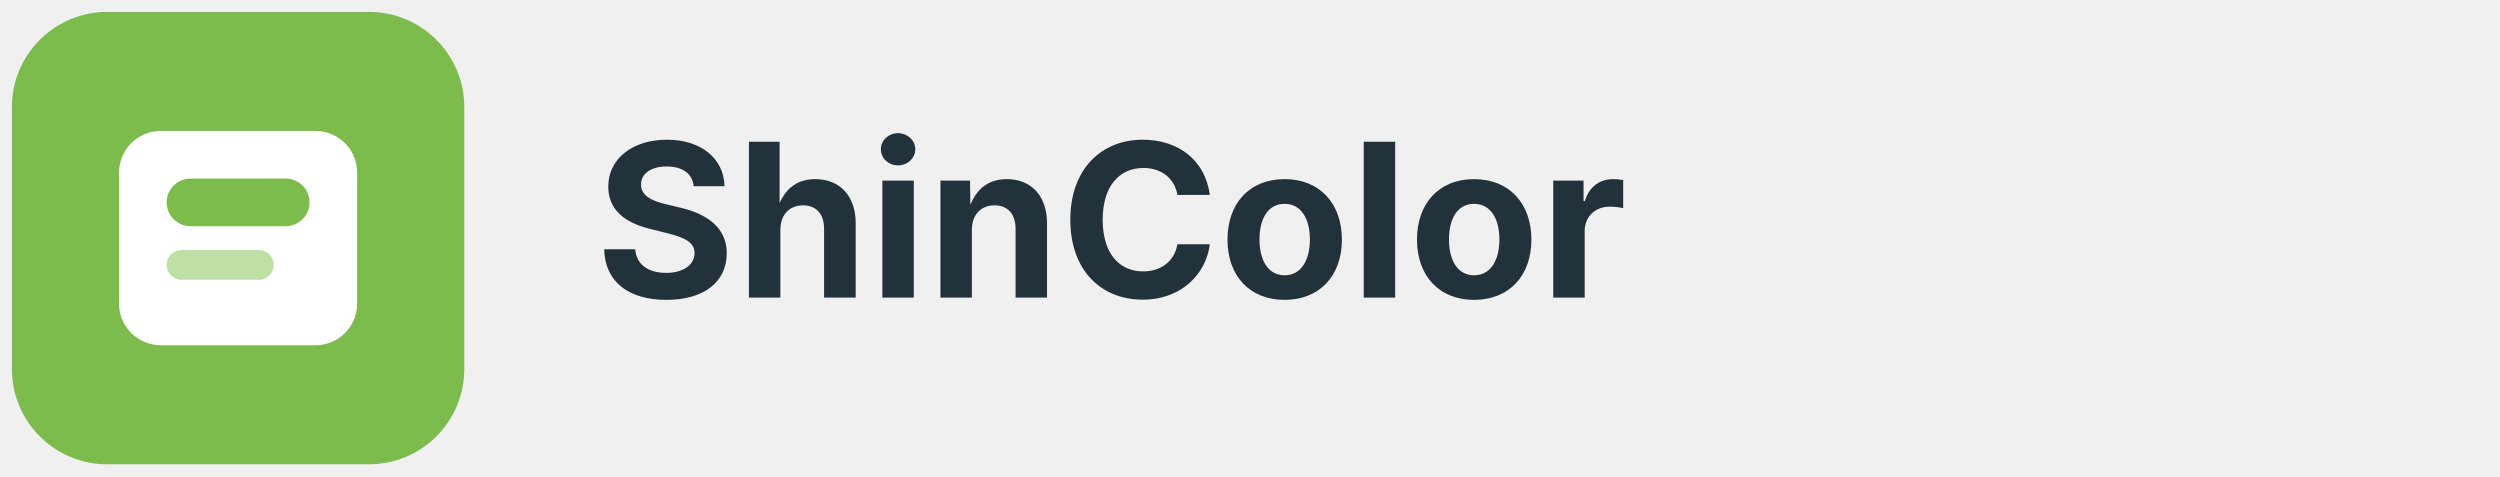
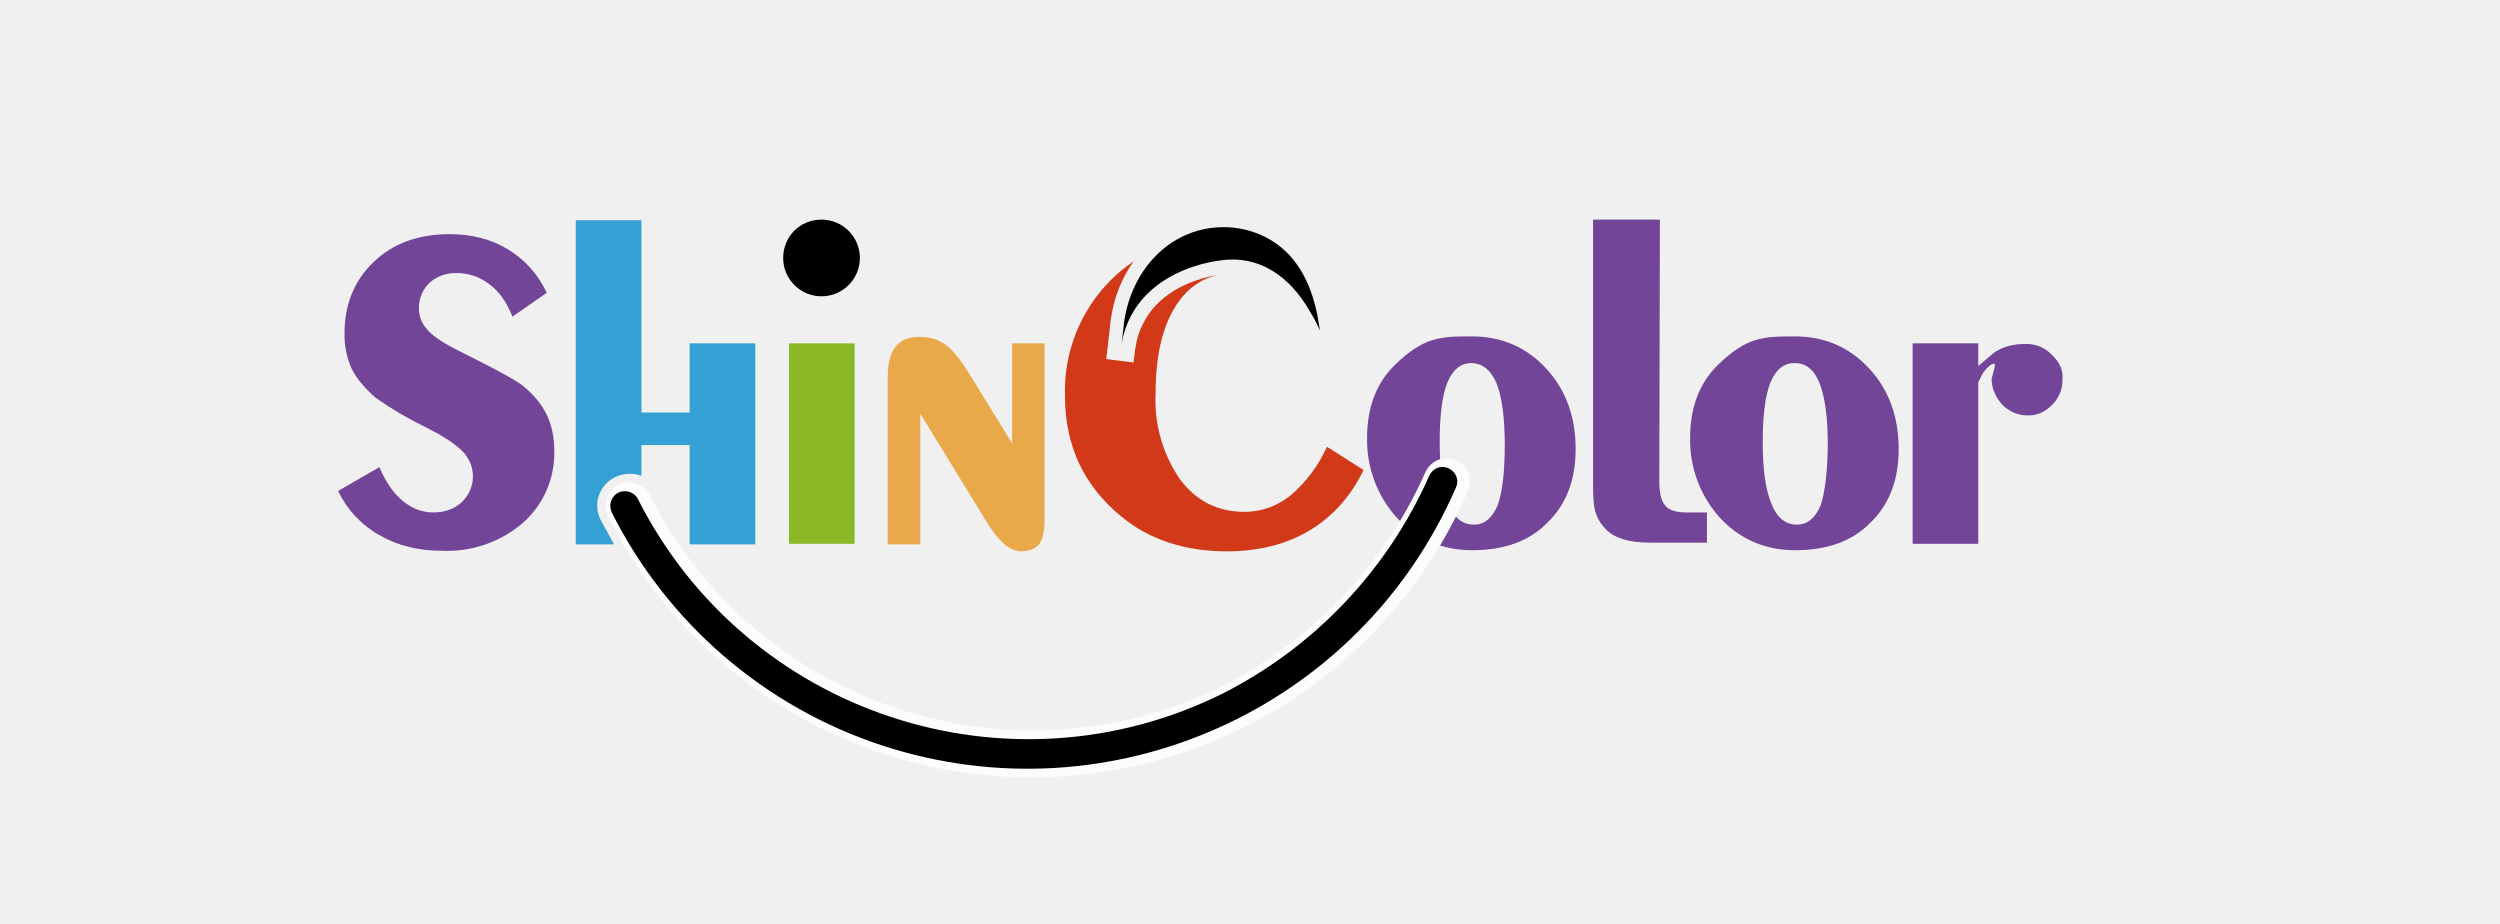
- <svg xmlns="http://www.w3.org/2000/svg" width="210" height="40" viewBox="0 0 210 40" fill="none">
-   <rect x="1" y="1" width="38" height="38" rx="8" fill="#7DBB4C" />
-   <path d="M10 14.5C10 12.567 11.567 11 13.5 11H26.5C28.433 11 30 12.567 30 14.5V25.5C30 27.433 28.433 29 26.5 29H13.5C11.567 29 10 27.433 10 25.5V14.5Z" fill="white" />
-   <rect x="14" y="15" width="12" height="4" rx="2" fill="#7DBB4C" />
-   <rect x="14" y="21" width="9" height="2.5" rx="1.25" fill="#BEE0A4" />
-   <text x="50" y="25" fill="#23323A" font-family="Segoe UI, Inter, Arial, sans-serif" font-size="18" font-weight="700">ShinColor</text>
+ <svg xmlns="http://www.w3.org/2000/svg" xml:space="preserve" id="图层_1" x="0" y="0" viewBox="0 0 430.3 158.9">
+   <style>
+     .st0{fill:#724598}.st3{fill-rule:evenodd;clip-rule:evenodd}
+   </style>
+   <path d="M253.4 94.7q-7.7 0-12.9-5.5a20 20 0 0 1-5.2-13.8q0-8 4.9-12.7c4.9-4.7 7.7-4.8 13.1-4.8q7.7 0 12.8 5.5t5.1 13.9q0 8-4.9 12.7-4.6 4.7-12.9 4.7m5.6-18.1q0-7-1.4-10.6-1.5-3.5-4.4-3.5-2.7 0-4.1 3.4-1.3 3.3-1.3 10.2 0 7.1 1.5 10.6 1.4 3.6 4.4 3.6 2.7 0 4.1-3.4 1.2-3.4 1.2-10.3m26.6 6.2q0 3.2 1.1 4.3 1 1.2 4.2 1.1h2.9v5.2H284q-5.4 0-7.6-2.3c-2.2-2.3-2.2-4.3-2.2-8.2V37.8h11.5z" class="st0" />
+   <path d="M309 94.7q-7.7 0-12.9-5.5a20 20 0 0 1-5.2-13.8q0-8 4.9-12.7c4.9-4.7 7.7-4.8 13.1-4.8q7.7 0 12.8 5.5t5.1 13.9q0 8-4.9 12.7-4.6 4.7-12.9 4.7m5.6-18.1q0-7-1.4-10.6t-4.4-3.5q-2.7 0-4.1 3.4-1.3 3.3-1.3 10.2 0 7.1 1.5 10.6 1.4 3.6 4.4 3.6 2.7 0 4.1-3.4 1.1-3.4 1.2-10.3M65.3 80.4q1.6 3.8 4 5.8t5.3 2q3 0 4.9-1.8a6 6 0 0 0 1.9-4.4q0-2.1-1.4-3.9-1.5-1.7-4.7-3.5l-2.1-1.1a63 63 0 0 1-8.5-5q-3-2.6-4.2-5.1a14 14 0 0 1-1.2-6q0-7.5 5-12.3t13.1-4.8q5.7 0 10 2.6a17 17 0 0 1 6.7 7.5l-5.9 4.1q-1.5-3.8-4-5.6a9 9 0 0 0-5.7-1.9q-2.7 0-4.6 1.7a6 6 0 0 0-1.8 4.3q0 2.2 1.5 3.8 1.5 1.7 5.8 3.8l1 .5q8 4 9.6 5.3 2.9 2.4 4.1 5 1.3 2.7 1.3 6.1A16 16 0 0 1 90 90a20 20 0 0 1-13.9 4.8q-6.2 0-10.8-2.7a17 17 0 0 1-7.1-7.6z" class="st0" />
+   <path fill="#8ab826" d="M135.6 44.9q0-2.4 1.7-4.2a5 5 0 0 1 4.1-1.7q2.5 0 4.2 1.7a6 6 0 0 1 0 8.4 6 6 0 0 1-4.2 1.7q-2.4 0-4.1-1.7a6 6 0 0 1-1.7-4.2m.2 14.2h11.3v34.5h-11.3z" />
+   <path fill="#e9a94a" d="M158.4 71.2v22.5h-5.6v-29q0-3.4 1.4-5.1t4.3-1.6q2.4 0 4.2 1.3t3.8 4.5l7.7 12.5V59.1h5.6v30.1q0 3.2-.9 4.4t-3 1.3q-1.5 0-2.9-1.1a17 17 0 0 1-3.2-4z" />
+   <path d="M141.4 37.8a6.6 6.6 0 1 1-6.6 6.6c0-3.7 2.9-6.6 6.6-6.6" class="st3" />
+   <path fill="#35a0d3" d="M103.4 89.5c-1.4-2.7-.3-6 2.5-7.4q2.3-1 4.5-.2v-5.3h8.3v17l.1.1H130V59.1h-11.3V71h-8.3V37.9H99.1v55.8h6.6z" />
+   <path fill-rule="evenodd" stroke="#fcfbfd" stroke-miterlimit="10" stroke-width="3" d="M246.7 81.9c.6-1.3 2-1.9 3.3-1.3s1.9 2 1.3 3.3a80.4 80.4 0 0 1-98.8 44.4A80 80 0 0 1 106 88.2a2.6 2.6 0 0 1 1.1-3.4c1.3-.6 2.8-.1 3.4 1.1a75.3 75.3 0 0 0 100.8 33.4 77 77 0 0 0 35.4-37.4" clip-rule="evenodd" />
+   <path d="M246 81.9c.6-1.3 2-1.9 3.3-1.3s1.9 2 1.3 3.3a80.4 80.4 0 0 1-98.8 44.4 80 80 0 0 1-46.5-40.1 2.6 2.6 0 0 1 1.1-3.4c1.3-.6 2.8-.1 3.4 1.1a75.3 75.3 0 0 0 100.8 33.4A77 77 0 0 0 246 81.9" class="st3" />
+   <path fill="#d23918" d="M228.4 76.9a24 24 0 0 1-6.3 8.4q-3.6 2.8-7.9 2.8-6.9 0-11.1-5.6a24 24 0 0 1-4.2-14.8q0-9.9 3.7-15.4 2.7-4 7.1-5c-5.3.9-10.6 3.5-13 8.5q-.9 1.7-1.2 3.7l-.1.5-.3 2.4-4.7-.6.3-2.5.5-4.4q.8-5.5 3.9-9.9-2.1 1.4-3.9 3.2a27 27 0 0 0-7.9 19.9q0 6.4 2.4 11.6 2.5 5.3 7.3 9.2 3.6 3 8.2 4.5t9.9 1.5q8.3 0 14.3-3.6t9.3-10.4z" />
+   <path d="M193.5 55.3c1-6.7 4.7-11.6 9.1-14.1a16 16 0 0 1 7.8-2.1h.2q3.8 0 7.2 1.7c5.1 2.6 7.7 7.5 8.9 13.2l.5 2.9q-.8-1.8-1.8-3.4c-3.4-5.9-8.6-9.6-15.2-8.7-6.1.8-12.7 3.8-15.7 9.9q-1.2 2.4-1.5 5z" class="st3" />
+   <path d="M353.2 61.1a6 6 0 0 0-4.5-1.9q-3.5 0-5.6 1.6l-2.6 2.2v-3.9h-11.3v34.5h11.3V65.8l.8-1.6q1.2-1.6 1.9-1.6.3 0 .1.7l-.5 1.9q0 2.3 1.7 4.3a6 6 0 0 0 4.7 2q2.2 0 4-1.8a6 6 0 0 0 1.8-4.4q.2-2.3-1.8-4.2" class="st0" />
</svg>
